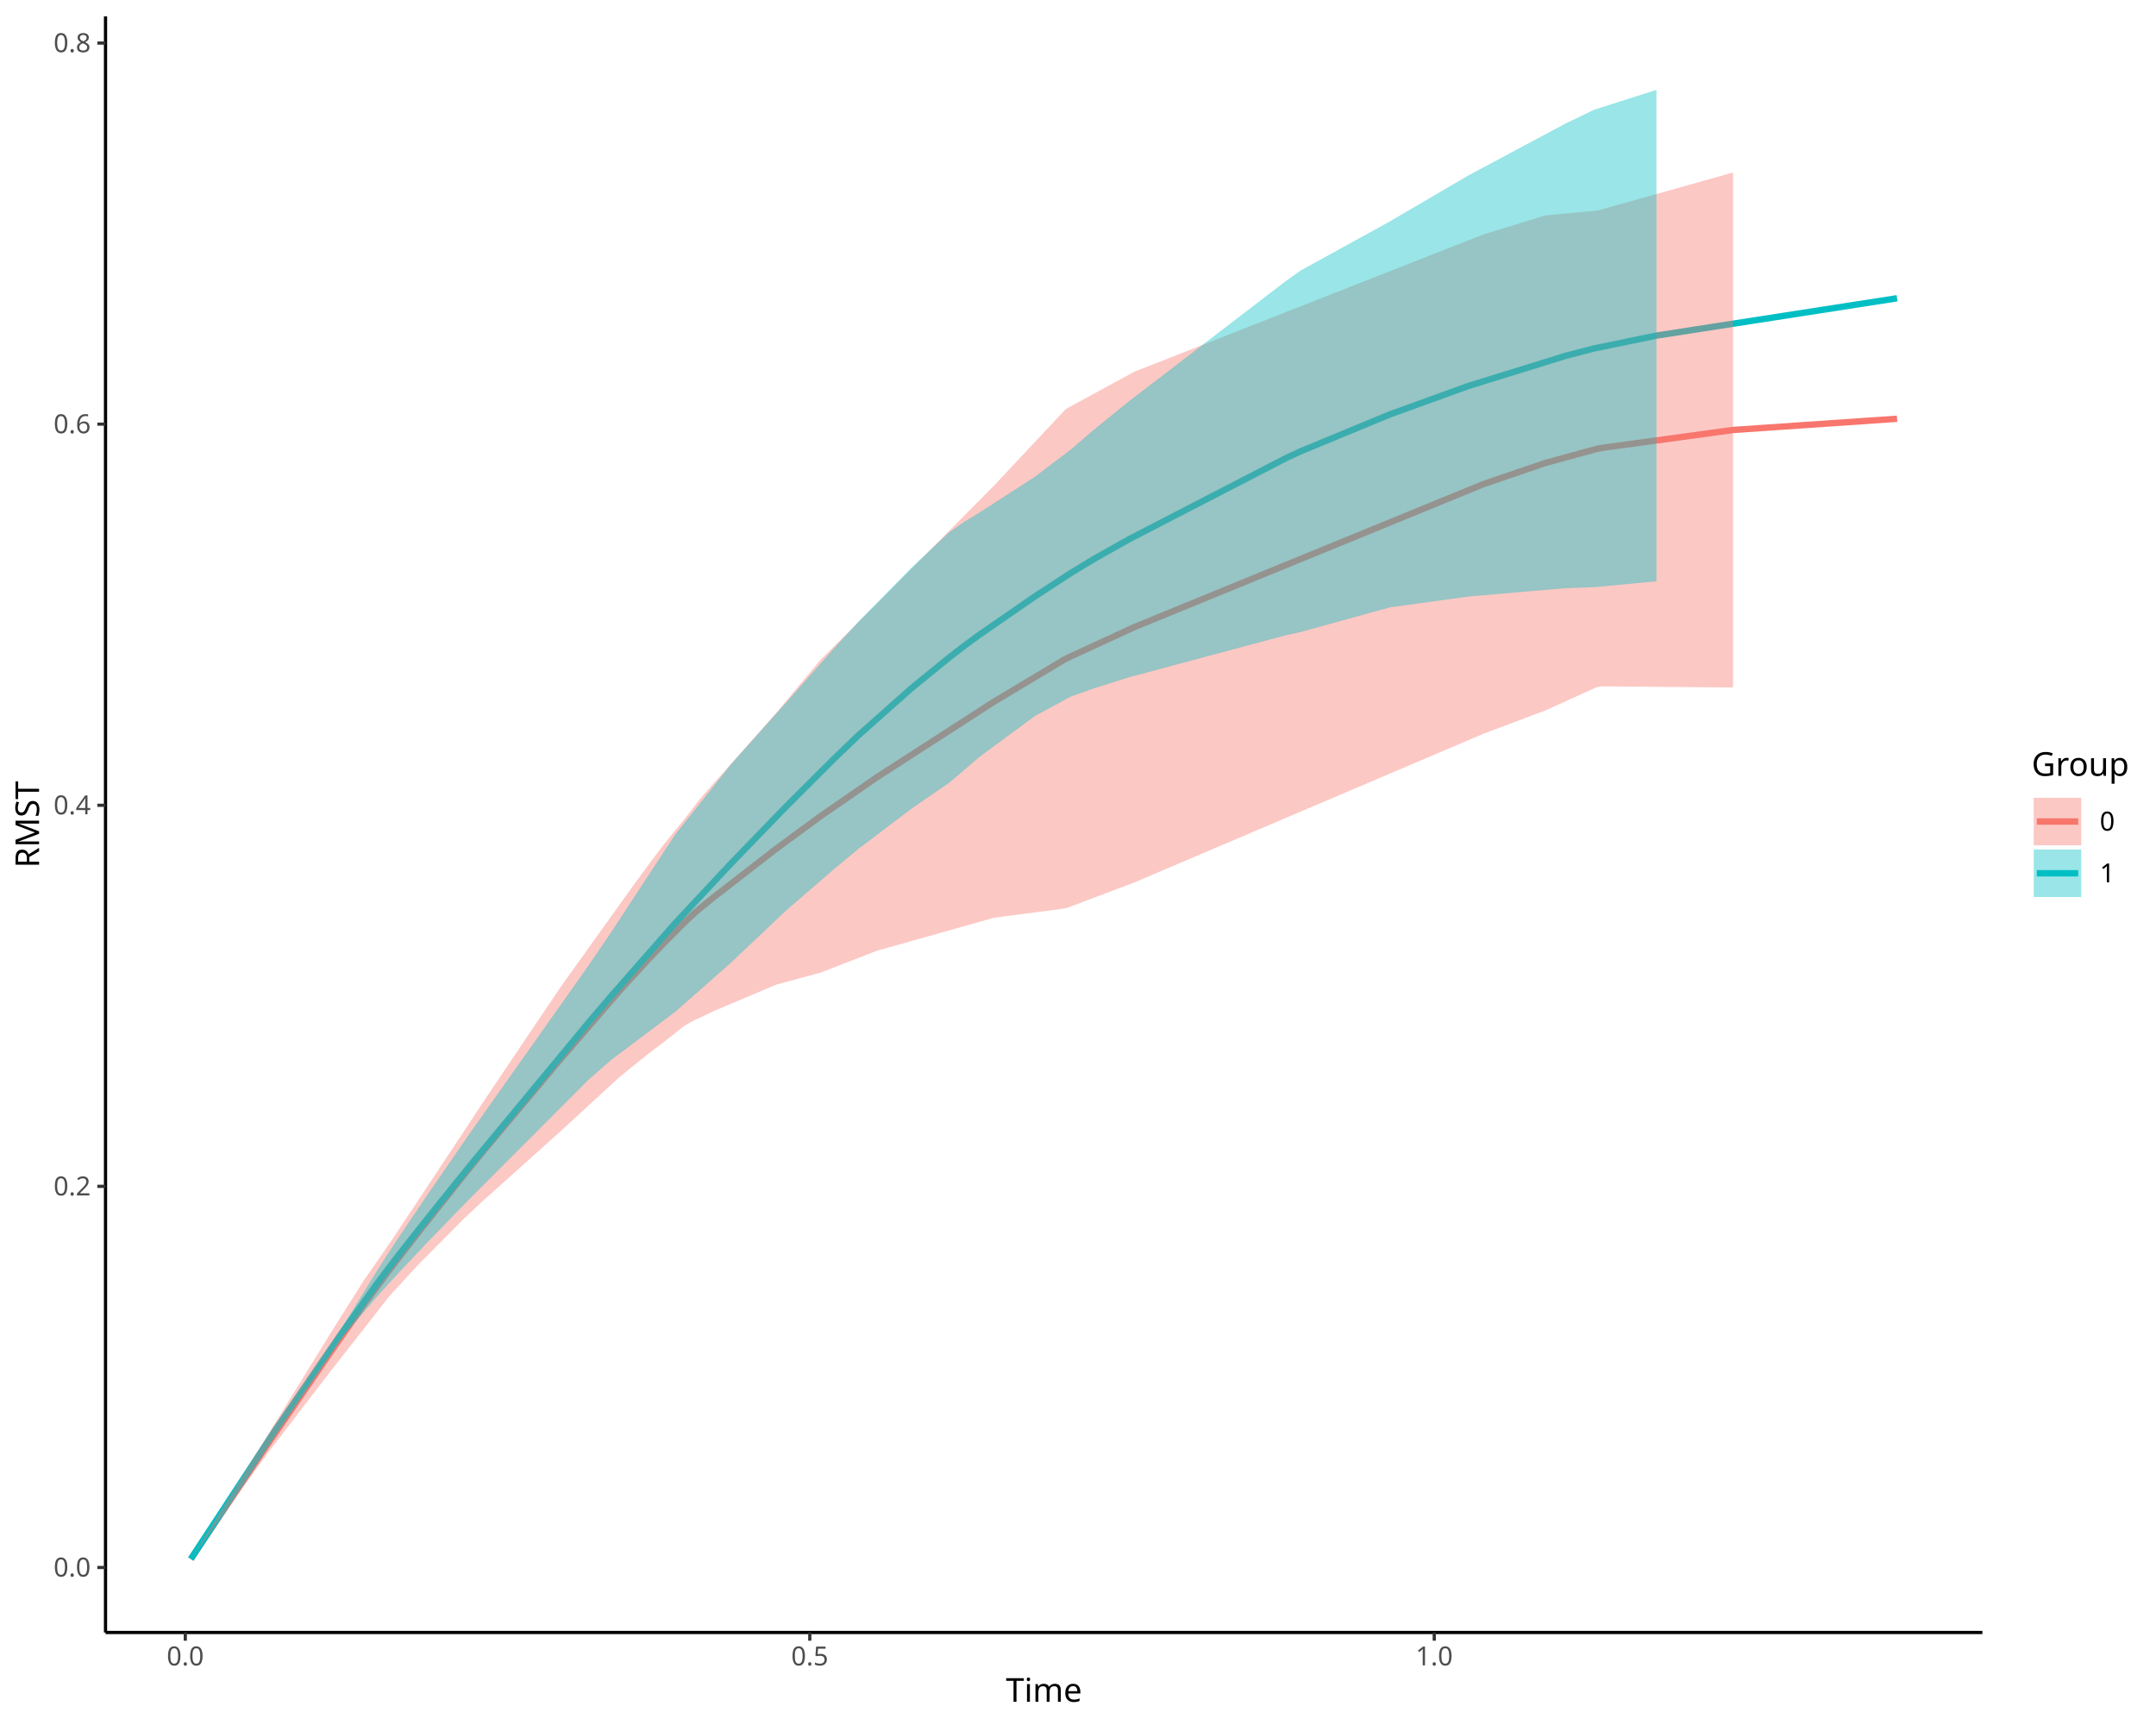
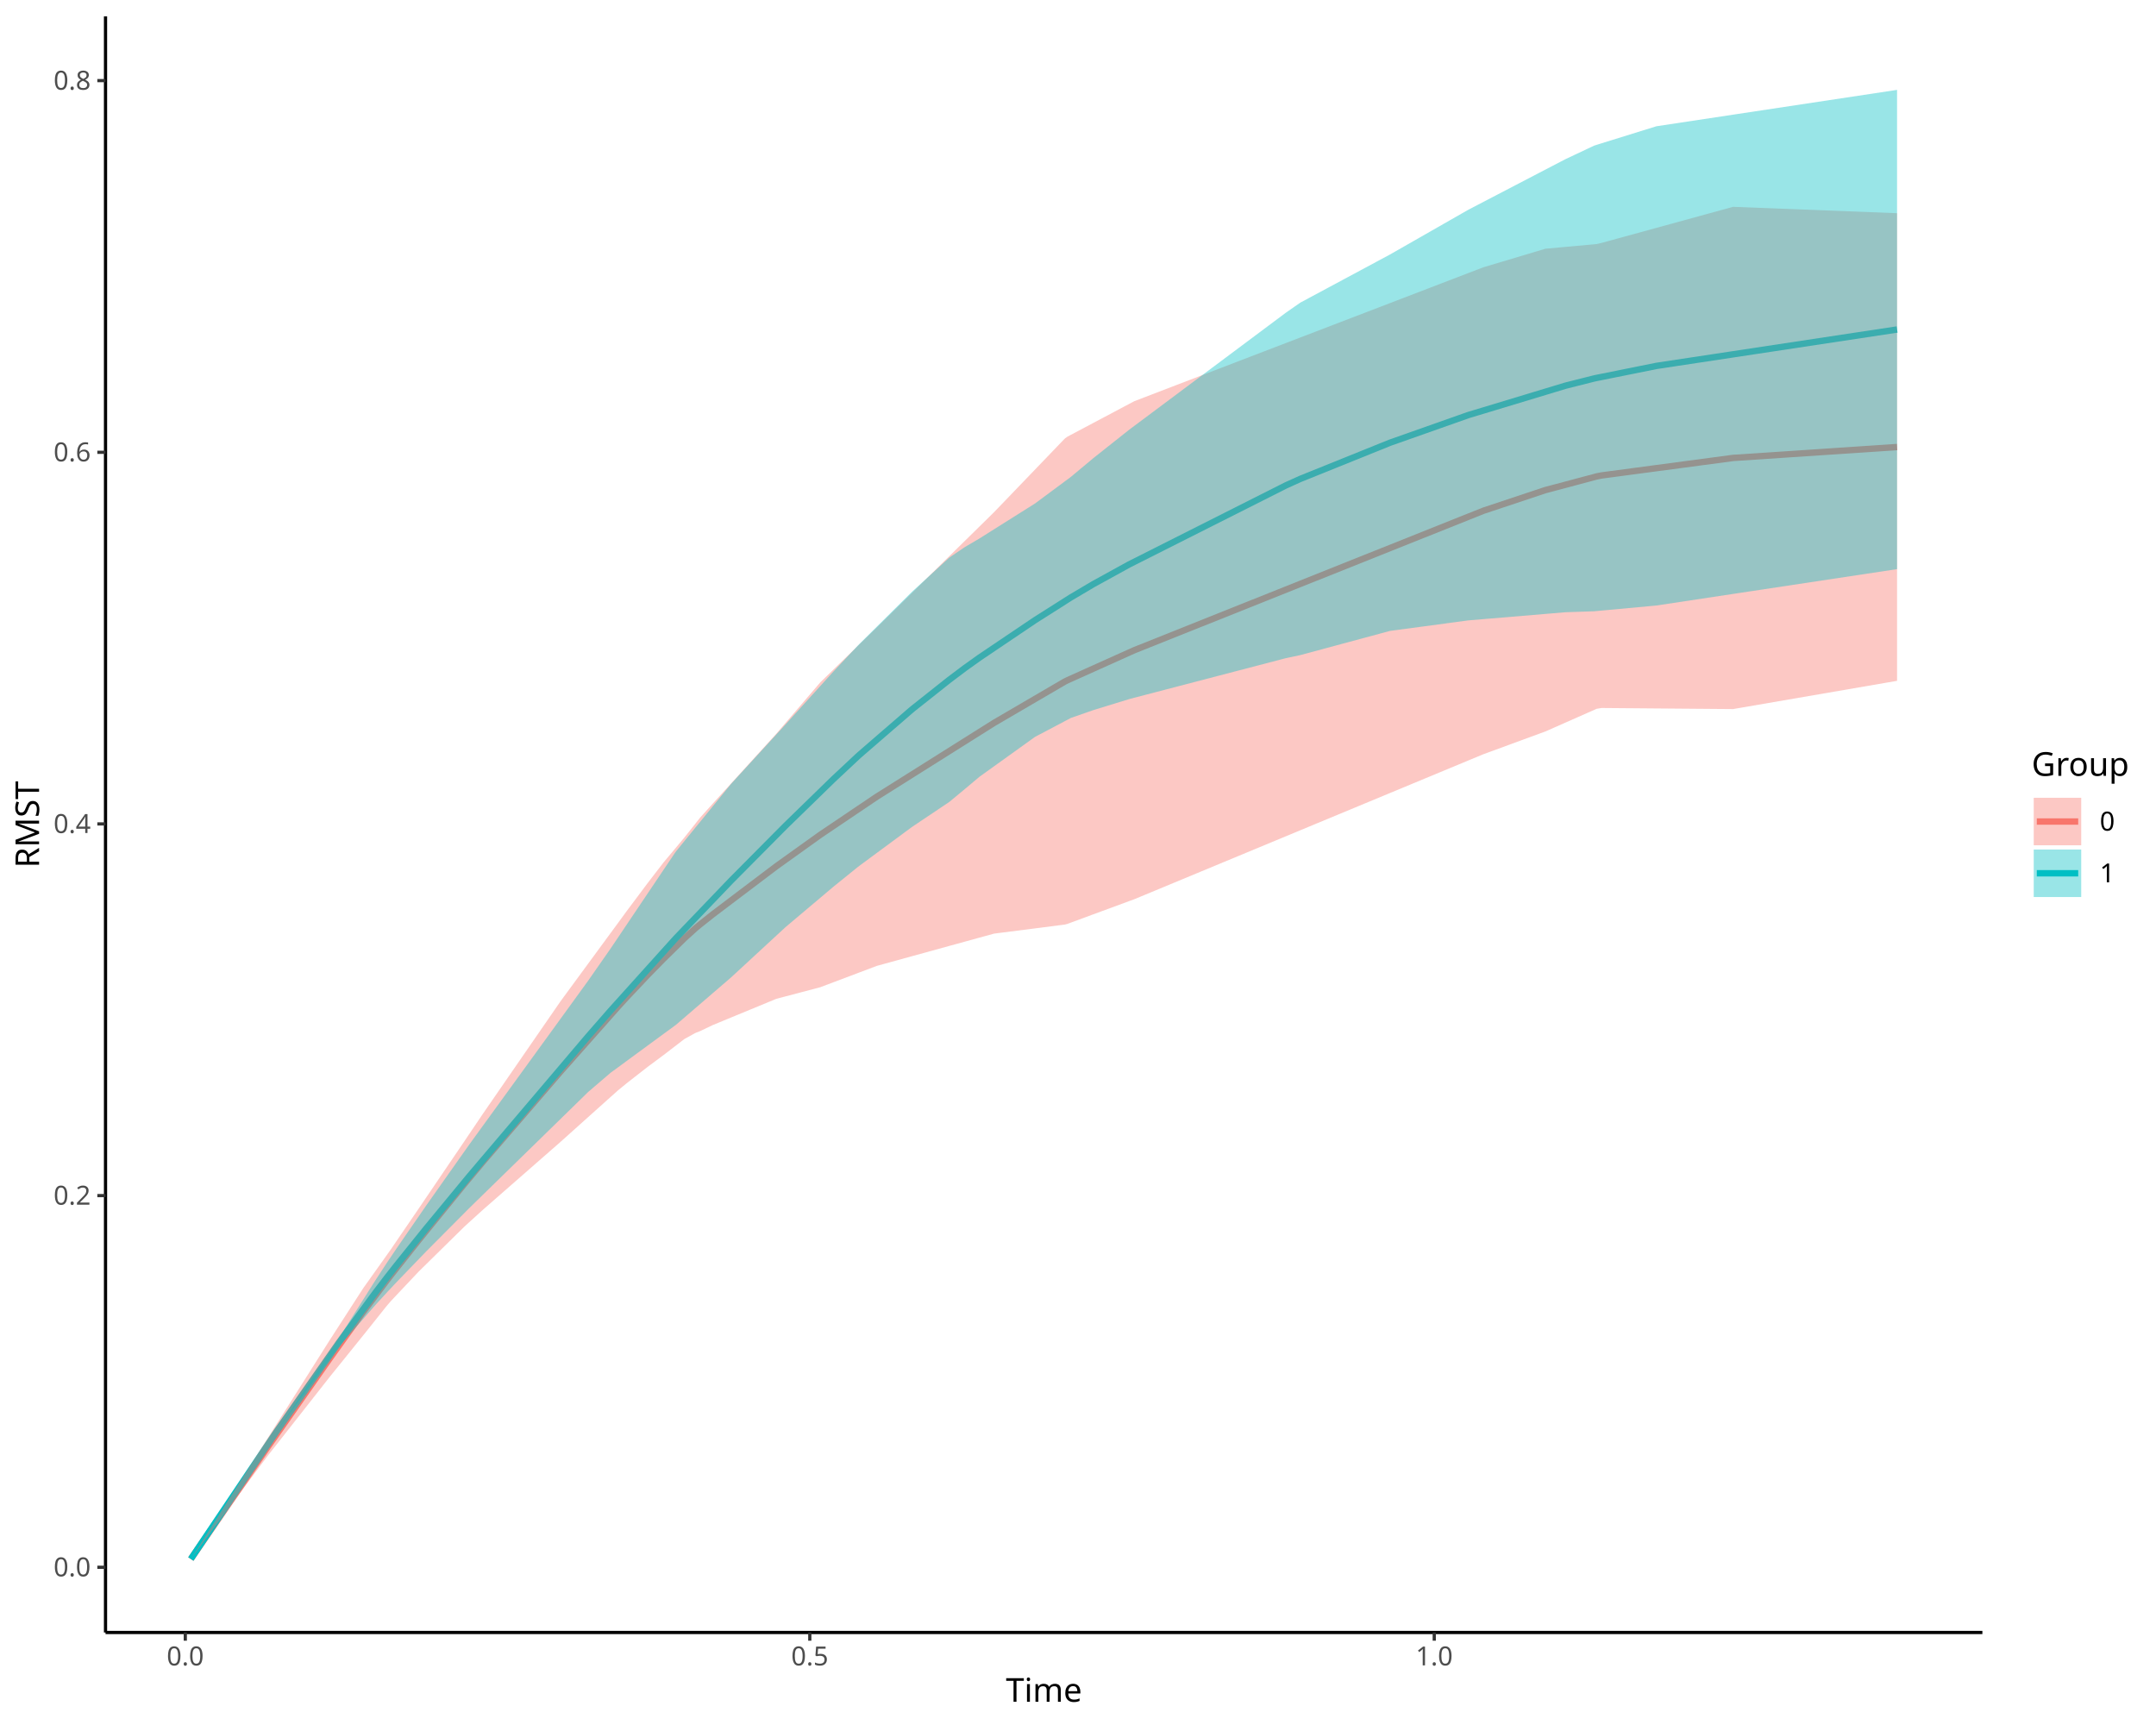
<svg xmlns="http://www.w3.org/2000/svg" class="svglite" data-engine-version="2.0" width="720.00pt" height="576.00pt" viewBox="0 0 720.00 576.00">
  <defs>
    <style type="text/css">
    .svglite line, .svglite polyline, .svglite polygon, .svglite path, .svglite rect, .svglite circle {
      fill: none;
      stroke: #000000;
      stroke-linecap: round;
      stroke-linejoin: round;
      stroke-miterlimit: 10.00;
    }
  </style>
  </defs>
  <rect width="100%" height="100%" style="stroke: none; fill: #FFFFFF;" />
  <defs>
    <clipPath id="cpMC4wMHw3MjAuMDB8MC4wMHw1NzYuMDA=">
      <rect x="0.00" y="0.00" width="720.00" height="576.00" />
    </clipPath>
  </defs>
  <g clip-path="url(#cpMC4wMHw3MjAuMDB8MC4wMHw1NzYuMDA=)">
    <rect x="0.00" y="0.00" width="720.00" height="576.00" style="stroke-width: 1.07; stroke: #FFFFFF; fill: #FFFFFF;" />
  </g>
  <defs>
    <clipPath id="cpMzUuMjR8NjYyLjAyfDUuNDh8NTQ1LjEx">
      <rect x="35.24" y="5.48" width="626.79" height="539.63" />
    </clipPath>
  </defs>
  <g clip-path="url(#cpMzUuMjR8NjYyLjAyfDUuNDh8NTQ1LjEx)">
    <rect x="35.24" y="5.48" width="626.79" height="539.63" style="stroke-width: 1.07; stroke: none; fill: #FFFFFF;" />
-     <polyline points="63.73,520.58 89.44,482.16 92.18,478.15 92.24,478.07 110.17,451.84 113.25,447.43 113.77,446.69 121.37,435.82 121.43,435.75 124.68,431.32 125.73,429.89 129.04,425.37 129.48,424.79 130.53,423.40 132.42,420.95 139.82,411.37 142.38,408.15 155.08,392.15 156.60,390.29 161.27,384.56 187.12,353.76 196.43,342.98 203.92,334.30 206.40,331.44 209.31,328.17 216.30,320.58 221.59,315.05 225.35,311.26 225.81,310.80 228.45,308.14 228.53,308.06 232.03,304.81 232.39,304.48 233.79,303.29 237.97,299.89 244.11,295.12 259.26,283.38 262.37,281.10 273.96,272.58 278.28,269.60 286.36,264.02 287.02,263.56 292.83,259.54 304.15,252.24 304.88,251.77 317.00,243.95 322.18,240.61 327.11,237.42 331.97,234.29 345.65,226.10 355.40,220.26 355.75,220.06 356.48,219.69 357.63,219.16 365.10,215.72 377.09,210.19 378.86,209.38 429.45,188.66 434.23,186.70 464.19,174.43 490.33,163.72 495.41,161.64 516.07,154.59 522.82,152.74 532.41,150.12 533.23,149.90 534.84,149.57 553.16,147.07 578.76,143.57 633.53,139.83 " style="stroke-width: 2.13; stroke: #F8766D; stroke-linecap: butt;" />
-     <polyline points="63.73,520.58 89.44,481.36 92.18,477.18 92.24,477.10 110.17,450.85 113.25,446.34 113.77,445.60 121.37,434.95 121.43,434.88 124.68,430.32 125.73,428.88 129.04,424.45 129.48,423.86 130.53,422.50 132.42,420.03 139.82,410.60 142.38,407.34 155.08,391.57 156.60,389.68 161.27,384.04 187.12,352.84 196.43,341.59 203.92,332.81 206.40,329.99 209.31,326.68 216.30,318.72 221.59,312.70 225.35,308.42 225.81,307.92 228.45,305.09 228.53,305.00 232.03,301.27 232.39,300.87 233.79,299.38 237.97,294.91 244.11,288.34 259.26,272.68 262.37,269.47 273.96,257.90 278.28,253.59 286.36,245.83 287.02,245.22 292.83,240.06 304.15,230.02 304.88,229.40 317.00,219.54 322.18,215.54 327.11,211.93 331.97,208.57 345.65,199.12 355.40,192.78 355.75,192.54 356.48,192.07 357.63,191.32 365.10,186.79 377.09,180.03 378.86,179.11 429.45,152.97 434.23,150.74 464.19,138.36 490.33,128.90 495.41,127.32 516.07,120.92 522.82,118.82 532.41,116.34 533.23,116.17 534.84,115.84 553.16,112.06 578.76,108.09 633.53,99.59 " style="stroke-width: 2.13; stroke: #00BFC4; stroke-linecap: butt;" />
-     <polygon points="63.73,520.58 89.44,479.14 92.18,474.70 92.24,474.60 110.17,445.53 113.25,440.64 113.77,439.81 121.37,427.74 121.43,427.66 124.68,422.98 125.73,421.47 129.04,416.70 129.48,416.06 130.53,414.55 132.42,411.70 139.82,400.59 142.38,396.72 155.08,377.53 156.60,375.22 161.27,368.12 187.12,329.71 196.43,316.70 203.92,306.24 206.40,302.79 209.31,298.69 216.30,289.11 221.59,282.07 225.35,277.47 225.81,276.90 228.45,273.66 228.53,273.56 232.03,269.05 232.39,268.57 233.79,266.75 237.97,262.00 244.11,255.07 259.26,237.99 262.37,234.27 273.96,220.38 278.28,216.08 286.36,208.04 287.02,207.38 292.83,201.60 304.15,190.19 304.88,189.45 317.00,177.23 322.18,172.01 327.11,167.04 331.97,162.14 345.65,147.54 355.40,137.14 355.75,136.81 356.48,136.28 357.63,135.65 365.10,131.59 377.09,125.07 378.86,124.11 429.45,104.22 434.23,102.34 464.19,90.55 490.33,80.28 495.41,78.28 516.07,71.94 522.82,71.31 532.41,70.41 533.23,70.34 534.84,69.95 553.16,64.79 578.76,57.59 578.76,229.56 553.16,229.34 534.84,229.19 533.23,229.46 532.41,229.83 522.82,234.17 516.07,237.23 495.41,245.00 490.33,247.16 464.19,258.30 434.23,271.06 429.45,273.09 378.86,294.65 377.09,295.31 365.10,299.85 357.63,302.67 356.48,303.10 355.75,303.31 355.40,303.37 345.65,304.65 331.97,306.44 327.11,307.81 322.18,309.20 317.00,310.66 304.88,314.08 304.15,314.29 292.83,317.48 287.02,319.73 286.36,319.99 278.28,323.12 273.96,324.79 262.37,327.93 259.26,328.77 244.11,335.18 237.97,337.78 233.79,339.83 232.39,340.39 232.03,340.56 228.53,342.55 228.45,342.61 225.81,344.70 225.35,345.06 221.59,348.02 216.30,352.05 209.31,357.65 206.40,360.09 203.92,362.37 196.43,369.25 187.12,377.81 161.27,401.00 156.60,405.35 155.08,406.77 142.38,419.57 139.82,422.16 132.42,430.20 130.53,432.26 129.48,433.52 129.04,434.05 125.73,438.31 124.68,439.66 121.43,443.83 121.37,443.90 113.77,453.56 113.25,454.23 110.17,458.14 92.24,481.54 92.18,481.61 89.44,485.19 63.73,520.58 " style="stroke-width: 0.00; stroke: none; stroke-linecap: butt; fill: #F8766D; fill-opacity: 0.40;" />
-     <polyline points="63.73,520.58 89.44,479.14 92.18,474.70 92.24,474.60 110.17,445.53 113.25,440.64 113.77,439.81 121.37,427.74 121.43,427.66 124.68,422.98 125.73,421.47 129.04,416.70 129.48,416.06 130.53,414.55 132.42,411.70 139.82,400.59 142.38,396.72 155.08,377.53 156.60,375.22 161.27,368.12 187.12,329.71 196.43,316.70 203.92,306.24 206.40,302.79 209.31,298.69 216.30,289.11 221.59,282.07 225.35,277.47 225.81,276.90 228.45,273.66 228.53,273.56 232.03,269.05 232.39,268.57 233.79,266.75 237.97,262.00 244.11,255.07 259.26,237.99 262.37,234.27 273.96,220.38 278.28,216.08 286.36,208.04 287.02,207.38 292.83,201.60 304.15,190.19 304.88,189.45 317.00,177.23 322.18,172.01 327.11,167.04 331.97,162.14 345.65,147.54 355.40,137.14 355.75,136.81 356.48,136.28 357.63,135.65 365.10,131.59 377.09,125.07 378.86,124.11 429.45,104.22 434.23,102.34 464.19,90.55 490.33,80.28 495.41,78.28 516.07,71.94 522.82,71.31 532.41,70.41 533.23,70.34 534.84,69.95 553.16,64.79 578.76,57.59 " style="stroke-width: 1.07; stroke: none; stroke-linecap: butt;" />
-     <polyline points="578.76,229.56 553.16,229.34 534.84,229.19 533.23,229.46 532.41,229.83 522.82,234.17 516.07,237.23 495.41,245.00 490.33,247.16 464.19,258.30 434.23,271.06 429.45,273.09 378.86,294.65 377.09,295.31 365.10,299.85 357.63,302.67 356.48,303.10 355.75,303.31 355.40,303.37 345.65,304.65 331.97,306.44 327.11,307.81 322.18,309.20 317.00,310.66 304.88,314.08 304.15,314.29 292.83,317.48 287.02,319.73 286.36,319.99 278.28,323.12 273.96,324.79 262.37,327.93 259.26,328.77 244.11,335.18 237.97,337.78 233.79,339.83 232.39,340.39 232.03,340.56 228.53,342.55 228.45,342.61 225.81,344.70 225.35,345.06 221.59,348.02 216.30,352.05 209.31,357.65 206.40,360.09 203.92,362.37 196.43,369.25 187.12,377.81 161.27,401.00 156.60,405.35 155.08,406.77 142.38,419.57 139.82,422.16 132.42,430.20 130.53,432.26 129.48,433.52 129.04,434.05 125.73,438.31 124.68,439.66 121.43,443.83 121.37,443.90 113.77,453.56 113.25,454.23 110.17,458.14 92.24,481.54 92.18,481.61 89.44,485.19 63.73,520.58 " style="stroke-width: 1.07; stroke: none; stroke-linecap: butt;" />
-     <polygon points="63.73,520.58 89.44,481.36 92.18,477.18 92.24,477.09 110.17,449.58 113.25,444.85 113.77,444.01 121.37,431.63 121.43,431.54 124.68,426.25 125.73,424.57 129.04,419.41 129.48,418.73 130.53,417.14 132.42,414.26 139.82,403.28 142.38,399.47 155.08,381.04 156.60,378.83 161.27,372.23 187.12,335.71 196.43,322.54 203.92,311.54 206.40,307.77 209.31,303.33 216.30,292.67 221.59,284.61 225.35,278.88 225.81,278.22 228.45,274.90 228.53,274.79 232.03,270.41 232.39,269.94 233.79,268.19 237.97,262.94 244.11,255.21 259.26,238.24 262.37,234.76 273.96,221.64 278.28,216.75 286.36,207.94 287.02,207.24 292.83,201.33 304.15,189.82 304.88,189.10 317.00,177.71 322.18,174.11 327.11,171.14 331.97,168.00 345.65,159.16 355.40,151.75 355.75,151.48 356.48,150.93 357.63,150.05 365.10,143.66 377.09,133.91 378.86,132.56 429.45,93.82 434.23,90.40 464.19,73.91 490.33,58.60 495.41,55.89 516.07,44.85 522.82,41.25 532.41,36.62 533.23,36.36 534.84,35.85 553.16,30.01 553.16,194.10 534.84,195.84 533.23,195.99 532.41,196.07 522.82,196.40 516.07,196.98 495.41,198.76 490.33,199.20 464.19,202.80 434.23,211.08 429.45,212.11 378.86,225.67 377.09,226.14 365.10,229.92 357.63,232.59 356.48,233.22 355.75,233.61 355.40,233.80 345.65,239.07 331.97,249.14 327.11,252.72 322.18,256.97 317.00,261.37 304.88,269.70 304.15,270.22 292.83,278.80 287.02,283.20 286.36,283.72 278.28,290.42 273.96,294.16 262.37,304.18 259.26,307.12 244.11,321.46 237.97,326.88 233.79,330.57 232.39,331.80 232.03,332.12 228.53,335.20 228.45,335.28 225.81,337.61 225.35,337.96 221.59,340.79 216.30,344.76 209.31,350.02 206.40,352.21 203.92,354.08 196.43,360.64 187.12,369.98 161.27,395.86 156.60,400.53 155.08,402.10 142.38,415.20 139.82,417.92 132.42,425.79 130.53,427.86 129.48,429.00 129.04,429.49 125.73,433.20 124.68,434.40 121.43,438.21 121.37,438.28 113.77,447.19 113.25,447.83 110.17,452.12 92.24,477.10 92.18,477.18 89.44,481.36 63.73,520.58 " style="stroke-width: 0.00; stroke: none; stroke-linecap: butt; fill: #00BFC4; fill-opacity: 0.40;" />
-     <polyline points="63.73,520.58 89.44,481.36 92.18,477.18 92.24,477.09 110.17,449.58 113.25,444.85 113.77,444.01 121.37,431.63 121.43,431.54 124.68,426.25 125.73,424.57 129.04,419.41 129.48,418.73 130.53,417.14 132.42,414.26 139.82,403.28 142.38,399.47 155.08,381.04 156.60,378.83 161.27,372.23 187.12,335.71 196.43,322.54 203.92,311.54 206.40,307.77 209.31,303.33 216.30,292.67 221.59,284.61 225.35,278.88 225.81,278.22 228.45,274.90 228.53,274.79 232.03,270.41 232.39,269.94 233.79,268.19 237.97,262.94 244.11,255.21 259.26,238.24 262.37,234.76 273.96,221.64 278.28,216.75 286.36,207.94 287.02,207.24 292.83,201.33 304.15,189.82 304.88,189.10 317.00,177.71 322.18,174.11 327.11,171.14 331.97,168.00 345.65,159.16 355.40,151.75 355.75,151.48 356.48,150.93 357.63,150.05 365.10,143.66 377.09,133.91 378.86,132.56 429.45,93.82 434.23,90.40 464.19,73.91 490.33,58.60 495.41,55.89 516.07,44.85 522.82,41.25 532.41,36.62 533.23,36.36 534.84,35.85 553.16,30.01 " style="stroke-width: 1.07; stroke: none; stroke-linecap: butt;" />
-     <polyline points="553.16,194.10 534.84,195.84 533.23,195.99 532.41,196.07 522.82,196.40 516.07,196.98 495.41,198.76 490.33,199.20 464.19,202.80 434.23,211.08 429.45,212.11 378.86,225.67 377.09,226.14 365.10,229.92 357.63,232.59 356.48,233.22 355.75,233.61 355.40,233.80 345.65,239.07 331.97,249.14 327.11,252.72 322.18,256.97 317.00,261.37 304.88,269.70 304.15,270.22 292.83,278.80 287.02,283.20 286.36,283.72 278.28,290.42 273.96,294.16 262.37,304.18 259.26,307.12 244.11,321.46 237.97,326.88 233.79,330.57 232.39,331.80 232.03,332.12 228.53,335.20 228.45,335.28 225.81,337.61 225.35,337.96 221.59,340.79 216.30,344.76 209.31,350.02 206.40,352.21 203.92,354.08 196.43,360.64 187.12,369.98 161.27,395.86 156.60,400.53 155.08,402.10 142.38,415.20 139.82,417.92 132.42,425.79 130.53,427.86 129.48,429.00 129.04,429.49 125.73,433.20 124.68,434.40 121.43,438.21 121.37,438.28 113.77,447.19 113.25,447.83 110.17,452.12 92.24,477.10 92.18,477.18 89.44,481.36 63.73,520.58 " style="stroke-width: 1.07; stroke: none; stroke-linecap: butt;" />
+     <polyline points="63.73,520.58 89.44,483.11 92.18,479.21 92.24,479.12 110.17,453.54 113.25,449.24 113.77,448.52 121.37,437.92 121.43,437.85 124.68,433.53 125.73,432.13 129.04,427.73 129.48,427.16 130.53,425.81 132.42,423.42 139.82,414.08 142.38,410.93 155.08,395.33 156.60,393.51 161.27,387.93 187.12,357.90 196.43,347.38 203.92,338.92 206.40,336.12 209.31,332.94 216.30,325.54 221.59,320.14 225.35,316.45 225.81,316.00 228.45,313.40 228.53,313.32 232.03,310.15 232.39,309.83 233.79,308.68 237.97,305.36 244.11,300.71 259.26,289.26 262.37,287.03 273.96,278.73 278.28,275.82 286.36,270.37 287.02,269.93 292.83,266.01 304.15,258.89 304.88,258.43 317.00,250.80 322.18,247.54 327.11,244.44 331.97,241.38 345.65,233.39 355.40,227.70 355.75,227.51 356.48,227.15 357.63,226.63 365.10,223.27 377.09,217.88 378.86,217.09 429.45,196.88 434.23,194.97 464.19,183.00 490.33,172.56 495.41,170.53 516.07,163.65 522.82,161.86 532.41,159.30 533.23,159.08 534.84,158.76 553.16,156.32 578.76,152.91 633.53,149.27 " style="stroke-width: 2.13; stroke: #F8766D; stroke-linecap: butt;" />
+     <polyline points="63.73,520.58 89.44,482.33 92.18,478.26 92.24,478.17 110.17,452.58 113.25,448.18 113.77,447.46 121.37,437.07 121.43,437.00 124.68,432.56 125.73,431.16 129.04,426.83 129.48,426.26 130.53,424.93 132.42,422.52 139.82,413.32 142.38,410.14 155.08,394.77 156.60,392.92 161.27,387.42 187.12,357.00 196.43,346.03 203.92,337.46 206.40,334.71 209.31,331.48 216.30,323.72 221.59,317.85 225.35,313.68 225.81,313.18 228.45,310.43 228.53,310.34 232.03,306.70 232.39,306.32 233.79,304.86 237.97,300.50 244.11,294.09 259.26,278.82 262.37,275.69 273.96,264.41 278.28,260.20 286.36,252.64 287.02,252.04 292.83,247.01 304.15,237.22 304.88,236.61 317.00,227.00 322.18,223.10 327.11,219.58 331.97,216.30 345.65,207.08 355.40,200.90 355.75,200.67 356.48,200.21 357.63,199.48 365.10,195.06 377.09,188.46 378.86,187.57 429.45,162.07 434.23,159.91 464.19,147.83 490.33,138.60 495.41,137.07 516.07,130.82 522.82,128.78 532.41,126.36 533.23,126.19 534.84,125.87 553.16,122.18 578.76,118.31 633.53,110.02 " style="stroke-width: 2.13; stroke: #00BFC4; stroke-linecap: butt;" />
+     <polygon points="63.73,520.58 89.44,480.16 92.18,475.83 92.24,475.74 110.17,447.39 113.25,442.62 113.77,441.81 121.37,430.04 121.43,429.96 124.68,425.40 125.73,423.93 129.04,419.27 129.48,418.65 130.53,417.18 132.42,414.40 139.82,403.56 142.38,399.79 155.08,381.08 156.60,378.82 161.27,371.90 187.12,334.44 196.43,321.75 203.92,311.55 206.40,308.18 209.31,304.19 216.30,294.85 221.59,287.98 225.35,283.49 225.81,282.94 228.45,279.78 228.53,279.68 232.03,275.28 232.39,274.82 233.79,273.04 237.97,268.40 244.11,261.65 259.26,244.99 262.37,241.36 273.96,227.82 278.28,223.62 286.36,215.79 287.02,215.14 292.83,209.51 304.15,198.38 304.88,197.66 317.00,185.74 322.18,180.64 327.11,175.80 331.97,171.02 345.65,156.79 355.40,146.64 355.75,146.32 356.48,145.80 357.63,145.19 365.10,141.23 377.09,134.87 378.86,133.94 429.45,114.53 434.23,112.70 464.19,101.21 490.33,91.18 495.41,89.24 516.07,83.06 522.82,82.44 532.41,81.57 533.23,81.49 534.84,81.11 553.16,76.09 578.76,69.06 633.53,71.19 633.53,227.34 578.76,236.77 553.16,236.56 534.84,236.41 533.23,236.67 532.41,237.03 522.82,241.27 516.07,244.25 495.41,251.83 490.33,253.94 464.19,264.80 434.23,277.24 429.45,279.23 378.86,300.24 377.09,300.89 365.10,305.31 357.63,308.07 356.48,308.49 355.75,308.69 355.40,308.75 345.65,310.00 331.97,311.75 327.11,313.08 322.18,314.44 317.00,315.86 304.88,319.20 304.15,319.40 292.83,322.52 287.02,324.71 286.36,324.96 278.28,328.01 273.96,329.64 262.37,332.70 259.26,333.52 244.11,339.77 237.97,342.31 233.79,344.31 232.39,344.85 232.03,345.02 228.53,346.96 228.45,347.02 225.81,349.06 225.35,349.41 221.59,352.30 216.30,356.23 209.31,361.69 206.40,364.07 203.92,366.29 196.43,373.00 187.12,381.35 161.27,403.96 156.60,408.20 155.08,409.59 142.38,422.08 139.82,424.60 132.42,432.44 130.53,434.45 129.48,435.67 129.04,436.19 125.73,440.34 124.68,441.66 121.43,445.73 121.37,445.80 113.77,455.23 113.25,455.87 110.17,459.69 92.24,482.51 92.18,482.58 89.44,486.06 63.73,520.58 " style="stroke-width: 0.00; stroke: none; stroke-linecap: butt; fill: #F8766D; fill-opacity: 0.40;" />
+     <polyline points="63.73,520.58 89.44,480.16 92.18,475.83 92.24,475.74 110.17,447.39 113.25,442.62 113.77,441.81 121.37,430.04 121.43,429.96 124.68,425.40 125.73,423.93 129.04,419.27 129.48,418.65 130.53,417.18 132.42,414.40 139.82,403.56 142.38,399.79 155.08,381.08 156.60,378.82 161.27,371.90 187.12,334.44 196.43,321.75 203.92,311.55 206.40,308.18 209.31,304.19 216.30,294.85 221.59,287.98 225.35,283.49 225.81,282.94 228.45,279.78 228.53,279.68 232.03,275.28 232.39,274.82 233.79,273.04 237.97,268.40 244.11,261.65 259.26,244.99 262.37,241.36 273.96,227.82 278.28,223.62 286.36,215.79 287.02,215.14 292.83,209.51 304.15,198.38 304.88,197.66 317.00,185.74 322.18,180.64 327.11,175.80 331.97,171.02 345.65,156.79 355.40,146.64 355.75,146.32 356.48,145.80 357.63,145.19 365.10,141.23 377.09,134.87 378.86,133.94 429.45,114.53 434.23,112.70 464.19,101.21 490.33,91.18 495.41,89.24 516.07,83.06 522.82,82.44 532.41,81.57 533.23,81.49 534.84,81.11 553.16,76.09 578.76,69.06 633.53,71.19 " style="stroke-width: 1.07; stroke: none; stroke-linecap: butt;" />
+     <polyline points="633.53,227.34 578.76,236.77 553.16,236.56 534.84,236.41 533.23,236.67 532.41,237.03 522.82,241.27 516.07,244.25 495.41,251.83 490.33,253.94 464.19,264.80 434.23,277.24 429.45,279.23 378.86,300.24 377.09,300.89 365.10,305.31 357.63,308.07 356.48,308.49 355.75,308.69 355.40,308.75 345.65,310.00 331.97,311.75 327.11,313.08 322.18,314.44 317.00,315.86 304.88,319.20 304.15,319.40 292.83,322.52 287.02,324.71 286.36,324.96 278.28,328.01 273.96,329.64 262.37,332.70 259.26,333.52 244.11,339.77 237.97,342.31 233.79,344.31 232.39,344.85 232.03,345.02 228.53,346.96 228.45,347.02 225.81,349.06 225.35,349.41 221.59,352.30 216.30,356.23 209.31,361.69 206.40,364.07 203.92,366.29 196.43,373.00 187.12,381.35 161.27,403.96 156.60,408.20 155.08,409.59 142.38,422.08 139.82,424.60 132.42,432.44 130.53,434.45 129.48,435.67 129.04,436.19 125.73,440.34 124.68,441.66 121.43,445.73 121.37,445.80 113.77,455.23 113.25,455.87 110.17,459.69 92.24,482.51 92.18,482.58 89.44,486.06 63.73,520.58 " style="stroke-width: 1.07; stroke: none; stroke-linecap: butt;" />
+     <polygon points="63.73,520.58 89.44,482.33 92.18,478.26 92.24,478.17 110.17,451.34 113.25,446.73 113.77,445.90 121.37,433.83 121.43,433.75 124.68,428.58 125.73,426.95 129.04,421.92 129.48,421.25 130.53,419.70 132.42,416.89 139.82,406.18 142.38,402.47 155.08,384.49 156.60,382.34 161.27,375.90 187.12,340.29 196.43,327.45 203.92,316.72 206.40,313.04 209.31,308.71 216.30,298.32 221.59,290.45 225.35,284.87 225.81,284.23 228.45,280.99 228.53,280.88 232.03,276.60 232.39,276.15 233.79,274.45 237.97,269.32 244.11,261.79 259.26,245.24 262.37,241.84 273.96,229.05 278.28,224.28 286.36,215.68 287.02,215.00 292.83,209.24 304.15,198.01 304.88,197.31 317.00,186.21 322.18,182.69 327.11,179.80 331.97,176.73 345.65,168.12 355.40,160.89 355.75,160.62 356.48,160.09 357.63,159.23 365.10,153.00 377.09,143.49 378.86,142.17 429.45,104.39 434.23,101.06 464.19,84.98 490.33,70.05 495.41,67.40 516.07,56.64 522.82,53.13 532.41,48.61 533.23,48.36 534.84,47.85 553.16,42.16 578.76,38.29 633.53,30.01 633.53,190.04 578.76,198.32 553.16,202.19 534.84,203.88 533.23,204.03 532.41,204.11 522.82,204.43 516.07,205.00 495.41,206.73 490.33,207.16 464.19,210.67 434.23,218.75 429.45,219.76 378.86,232.97 377.09,233.44 365.10,237.12 357.63,239.73 356.48,240.34 355.75,240.72 355.40,240.91 345.65,246.05 331.97,255.87 327.11,259.36 322.18,263.50 317.00,267.79 304.88,275.91 304.15,276.43 292.83,284.79 287.02,289.08 286.36,289.59 278.28,296.12 273.96,299.77 262.37,309.54 259.26,312.41 244.11,326.40 237.97,331.68 233.79,335.28 232.39,336.48 232.03,336.79 228.53,339.80 228.45,339.87 225.81,342.14 225.35,342.49 221.59,345.24 216.30,349.12 209.31,354.25 206.40,356.39 203.92,358.20 196.43,364.61 187.12,373.71 161.27,398.95 156.60,403.51 155.08,405.04 142.38,417.81 139.82,420.47 132.42,428.14 130.53,430.16 129.48,431.27 129.04,431.75 125.73,435.36 124.68,436.54 121.43,440.25 121.37,440.32 113.77,449.01 113.25,449.63 110.17,453.82 92.24,478.18 92.18,478.26 89.44,482.33 63.73,520.58 " style="stroke-width: 0.00; stroke: none; stroke-linecap: butt; fill: #00BFC4; fill-opacity: 0.40;" />
+     <polyline points="63.73,520.58 89.44,482.33 92.18,478.26 92.24,478.17 110.17,451.34 113.25,446.73 113.77,445.90 121.37,433.83 121.43,433.75 124.68,428.58 125.73,426.95 129.04,421.92 129.48,421.25 130.53,419.70 132.42,416.89 139.82,406.18 142.38,402.47 155.08,384.49 156.60,382.34 161.27,375.90 187.12,340.29 196.43,327.45 203.92,316.72 206.40,313.04 209.31,308.71 216.30,298.32 221.59,290.45 225.35,284.87 225.81,284.23 228.45,280.99 228.53,280.88 232.03,276.60 232.39,276.15 233.79,274.45 237.97,269.32 244.11,261.79 259.26,245.24 262.37,241.84 273.96,229.05 278.28,224.28 286.36,215.68 287.02,215.00 292.83,209.24 304.15,198.01 304.88,197.31 317.00,186.21 322.18,182.69 327.11,179.80 331.97,176.73 345.65,168.12 355.40,160.89 355.75,160.62 356.48,160.09 357.63,159.23 365.10,153.00 377.09,143.49 378.86,142.17 429.45,104.39 434.23,101.06 464.19,84.98 490.33,70.05 495.41,67.40 516.07,56.64 522.82,53.13 532.41,48.61 533.23,48.36 534.84,47.85 553.16,42.16 578.76,38.29 633.53,30.01 " style="stroke-width: 1.07; stroke: none; stroke-linecap: butt;" />
+     <polyline points="633.53,190.04 578.76,198.32 553.16,202.19 534.84,203.88 533.23,204.03 532.41,204.11 522.82,204.43 516.07,205.00 495.41,206.73 490.33,207.16 464.19,210.67 434.23,218.75 429.45,219.76 378.86,232.97 377.09,233.44 365.10,237.12 357.63,239.73 356.48,240.34 355.75,240.72 355.40,240.91 345.65,246.05 331.97,255.87 327.11,259.36 322.18,263.50 317.00,267.79 304.88,275.91 304.15,276.43 292.83,284.79 287.02,289.08 286.36,289.59 278.28,296.12 273.96,299.77 262.37,309.54 259.26,312.41 244.11,326.40 237.97,331.68 233.79,335.28 232.39,336.48 232.03,336.79 228.53,339.80 228.45,339.87 225.81,342.14 225.35,342.49 221.59,345.24 216.30,349.12 209.31,354.25 206.40,356.39 203.92,358.20 196.43,364.61 187.12,373.71 161.27,398.95 156.60,403.51 155.08,405.04 142.38,417.81 139.82,420.47 132.42,428.14 130.53,430.16 129.48,431.27 129.04,431.75 125.73,435.36 124.68,436.54 121.43,440.25 121.37,440.32 113.77,449.01 113.25,449.63 110.17,453.82 92.24,478.18 92.18,478.26 89.44,482.33 63.73,520.58 " style="stroke-width: 1.07; stroke: none; stroke-linecap: butt;" />
  </g>
  <g clip-path="url(#cpMC4wMHw3MjAuMDB8MC4wMHw1NzYuMDA=)">
    <polyline points="35.24,545.11 35.24,5.48 " style="stroke-width: 1.07; stroke-linecap: butt;" />
-     <text x="30.31" y="526.43" text-anchor="end" style="font-size: 8.80px; fill: #4D4D4D; font-family: sans;" textLength="12.23px" lengthAdjust="spacingAndGlyphs">0.0</text>
-     <text x="30.31" y="399.17" text-anchor="end" style="font-size: 8.80px; fill: #4D4D4D; font-family: sans;" textLength="12.23px" lengthAdjust="spacingAndGlyphs">0.2</text>
-     <text x="30.31" y="271.92" text-anchor="end" style="font-size: 8.80px; fill: #4D4D4D; font-family: sans;" textLength="12.23px" lengthAdjust="spacingAndGlyphs">0.4</text>
-     <text x="30.31" y="144.66" text-anchor="end" style="font-size: 8.80px; fill: #4D4D4D; font-family: sans;" textLength="12.23px" lengthAdjust="spacingAndGlyphs">0.6</text>
-     <text x="30.31" y="17.41" text-anchor="end" style="font-size: 8.80px; fill: #4D4D4D; font-family: sans;" textLength="12.23px" lengthAdjust="spacingAndGlyphs">0.8</text>
-     <polyline points="32.50,523.40 35.24,523.40 " style="stroke-width: 1.07; stroke: #333333; stroke-linecap: butt;" />
-     <polyline points="32.50,396.14 35.24,396.14 " style="stroke-width: 1.07; stroke: #333333; stroke-linecap: butt;" />
-     <polyline points="32.50,268.89 35.24,268.89 " style="stroke-width: 1.07; stroke: #333333; stroke-linecap: butt;" />
-     <polyline points="32.50,141.63 35.24,141.63 " style="stroke-width: 1.07; stroke: #333333; stroke-linecap: butt;" />
-     <polyline points="32.50,14.38 35.24,14.38 " style="stroke-width: 1.07; stroke: #333333; stroke-linecap: butt;" />
+     <text x="30.31" y="526.36" text-anchor="end" style="font-size: 8.80px; fill: #4D4D4D; font-family: sans;" textLength="12.23px" lengthAdjust="spacingAndGlyphs">0.0</text>
+     <text x="30.31" y="402.25" text-anchor="end" style="font-size: 8.80px; fill: #4D4D4D; font-family: sans;" textLength="12.23px" lengthAdjust="spacingAndGlyphs">0.2</text>
+     <text x="30.31" y="278.15" text-anchor="end" style="font-size: 8.80px; fill: #4D4D4D; font-family: sans;" textLength="12.23px" lengthAdjust="spacingAndGlyphs">0.4</text>
+     <text x="30.31" y="154.05" text-anchor="end" style="font-size: 8.80px; fill: #4D4D4D; font-family: sans;" textLength="12.23px" lengthAdjust="spacingAndGlyphs">0.6</text>
+     <text x="30.31" y="29.95" text-anchor="end" style="font-size: 8.80px; fill: #4D4D4D; font-family: sans;" textLength="12.23px" lengthAdjust="spacingAndGlyphs">0.8</text>
+     <polyline points="32.50,523.33 35.24,523.33 " style="stroke-width: 1.07; stroke: #333333; stroke-linecap: butt;" />
+     <polyline points="32.50,399.23 35.24,399.23 " style="stroke-width: 1.07; stroke: #333333; stroke-linecap: butt;" />
+     <polyline points="32.50,275.12 35.24,275.12 " style="stroke-width: 1.07; stroke: #333333; stroke-linecap: butt;" />
+     <polyline points="32.50,151.02 35.24,151.02 " style="stroke-width: 1.07; stroke: #333333; stroke-linecap: butt;" />
+     <polyline points="32.50,26.92 35.24,26.92 " style="stroke-width: 1.07; stroke: #333333; stroke-linecap: butt;" />
    <polyline points="35.24,545.11 662.02,545.11 " style="stroke-width: 1.07; stroke-linecap: butt;" />
    <polyline points="61.88,547.85 61.88,545.11 " style="stroke-width: 1.07; stroke: #333333; stroke-linecap: butt;" />
    <polyline points="270.43,547.85 270.43,545.11 " style="stroke-width: 1.07; stroke: #333333; stroke-linecap: butt;" />
    <polyline points="478.97,547.85 478.97,545.11 " style="stroke-width: 1.07; stroke: #333333; stroke-linecap: butt;" />
    <text x="61.88" y="556.10" text-anchor="middle" style="font-size: 8.80px; fill: #4D4D4D; font-family: sans;" textLength="12.23px" lengthAdjust="spacingAndGlyphs">0.0</text>
    <text x="270.43" y="556.10" text-anchor="middle" style="font-size: 8.80px; fill: #4D4D4D; font-family: sans;" textLength="12.23px" lengthAdjust="spacingAndGlyphs">0.5</text>
    <text x="478.97" y="556.10" text-anchor="middle" style="font-size: 8.80px; fill: #4D4D4D; font-family: sans;" textLength="12.23px" lengthAdjust="spacingAndGlyphs">1.0</text>
    <text x="348.63" y="568.24" text-anchor="middle" style="font-size: 11.00px; font-family: sans;" textLength="24.45px" lengthAdjust="spacingAndGlyphs">Time</text>
    <text transform="translate(13.05,275.30) rotate(-90)" text-anchor="middle" style="font-size: 11.00px; font-family: sans;" textLength="31.17px" lengthAdjust="spacingAndGlyphs">RMST</text>
    <rect x="672.98" y="244.87" width="41.54" height="60.85" style="stroke-width: 1.07; stroke: none; fill: #FFFFFF;" />
    <text x="678.46" y="259.06" style="font-size: 11.00px; font-family: sans;" textLength="30.58px" lengthAdjust="spacingAndGlyphs">Group</text>
    <line x1="680.19" y1="274.32" x2="694.02" y2="274.32" style="stroke-width: 2.13; stroke: #F8766D; stroke-linecap: butt;" />
    <rect x="679.17" y="266.39" width="15.86" height="15.86" style="stroke-width: 1.07; stroke: none; stroke-linecap: butt; stroke-linejoin: miter; fill: #F8766D; fill-opacity: 0.40;" />
    <line x1="680.19" y1="291.60" x2="694.02" y2="291.60" style="stroke-width: 2.13; stroke: #00BFC4; stroke-linecap: butt;" />
    <rect x="679.17" y="283.67" width="15.86" height="15.86" style="stroke-width: 1.07; stroke: none; stroke-linecap: butt; stroke-linejoin: miter; fill: #00BFC4; fill-opacity: 0.40;" />
    <text x="701.22" y="277.35" style="font-size: 8.80px; font-family: sans;" textLength="4.89px" lengthAdjust="spacingAndGlyphs">0</text>
    <text x="701.22" y="294.63" style="font-size: 8.80px; font-family: sans;" textLength="4.89px" lengthAdjust="spacingAndGlyphs">1</text>
  </g>
</svg>
